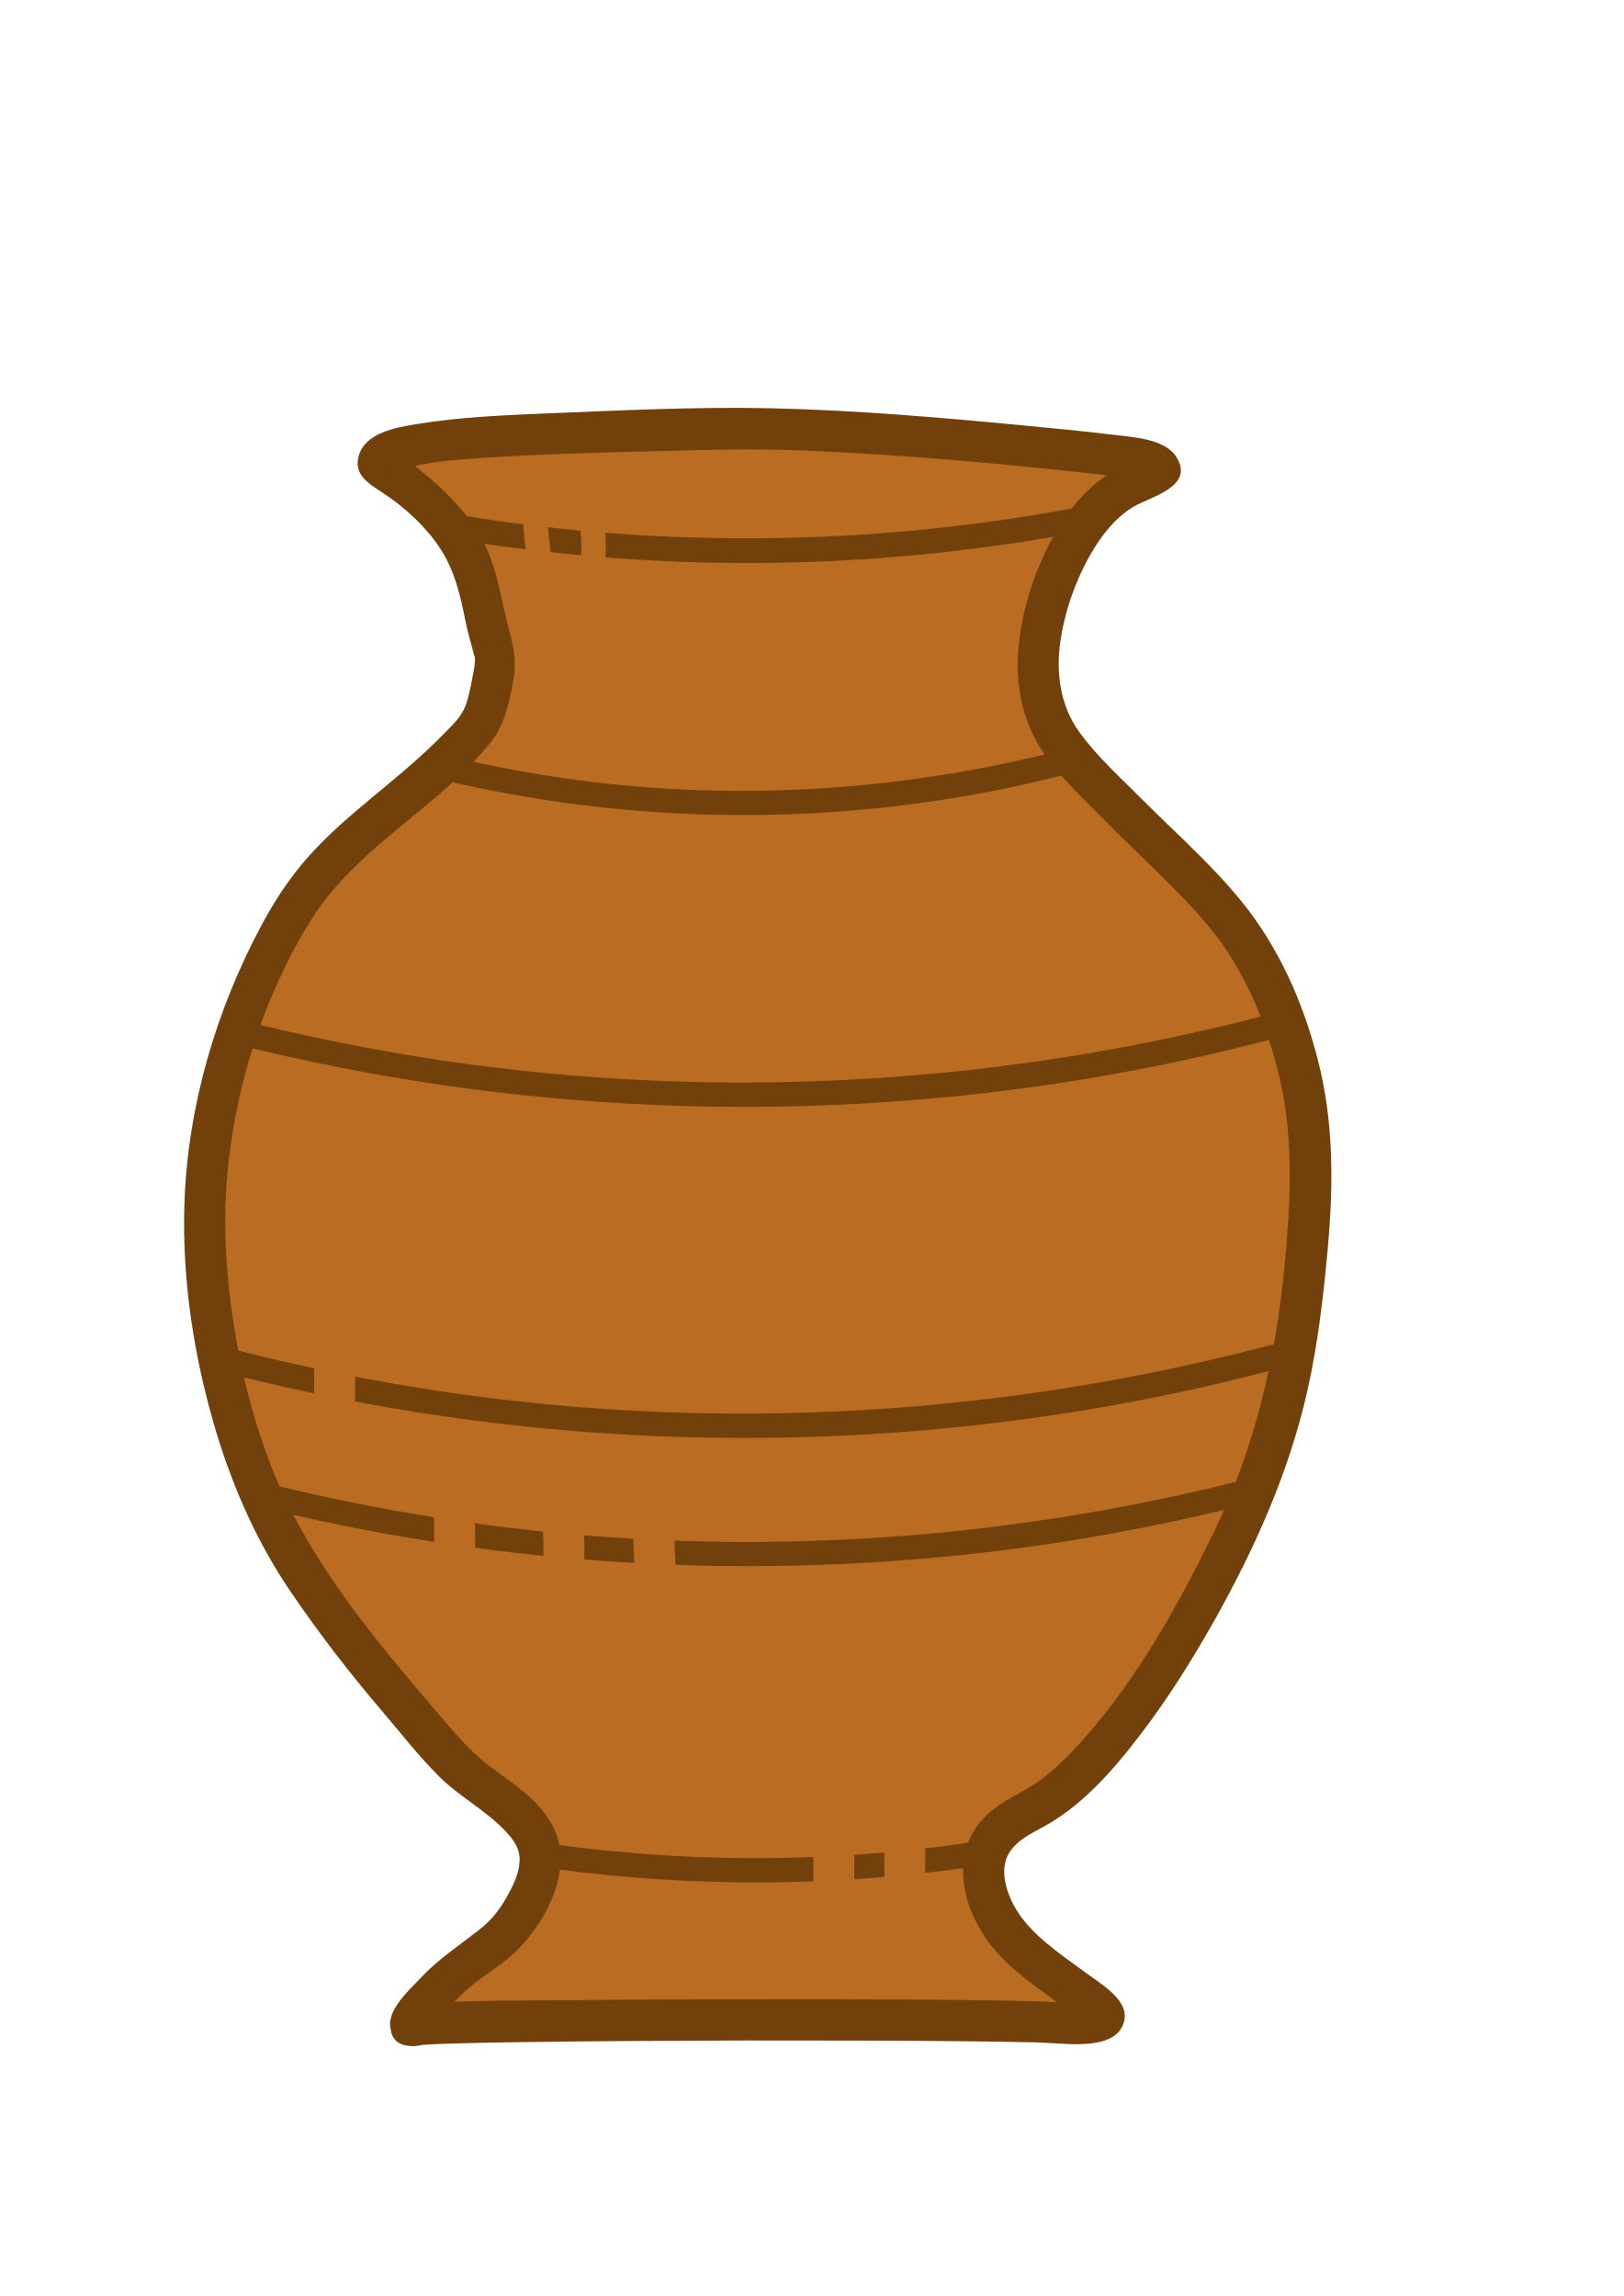
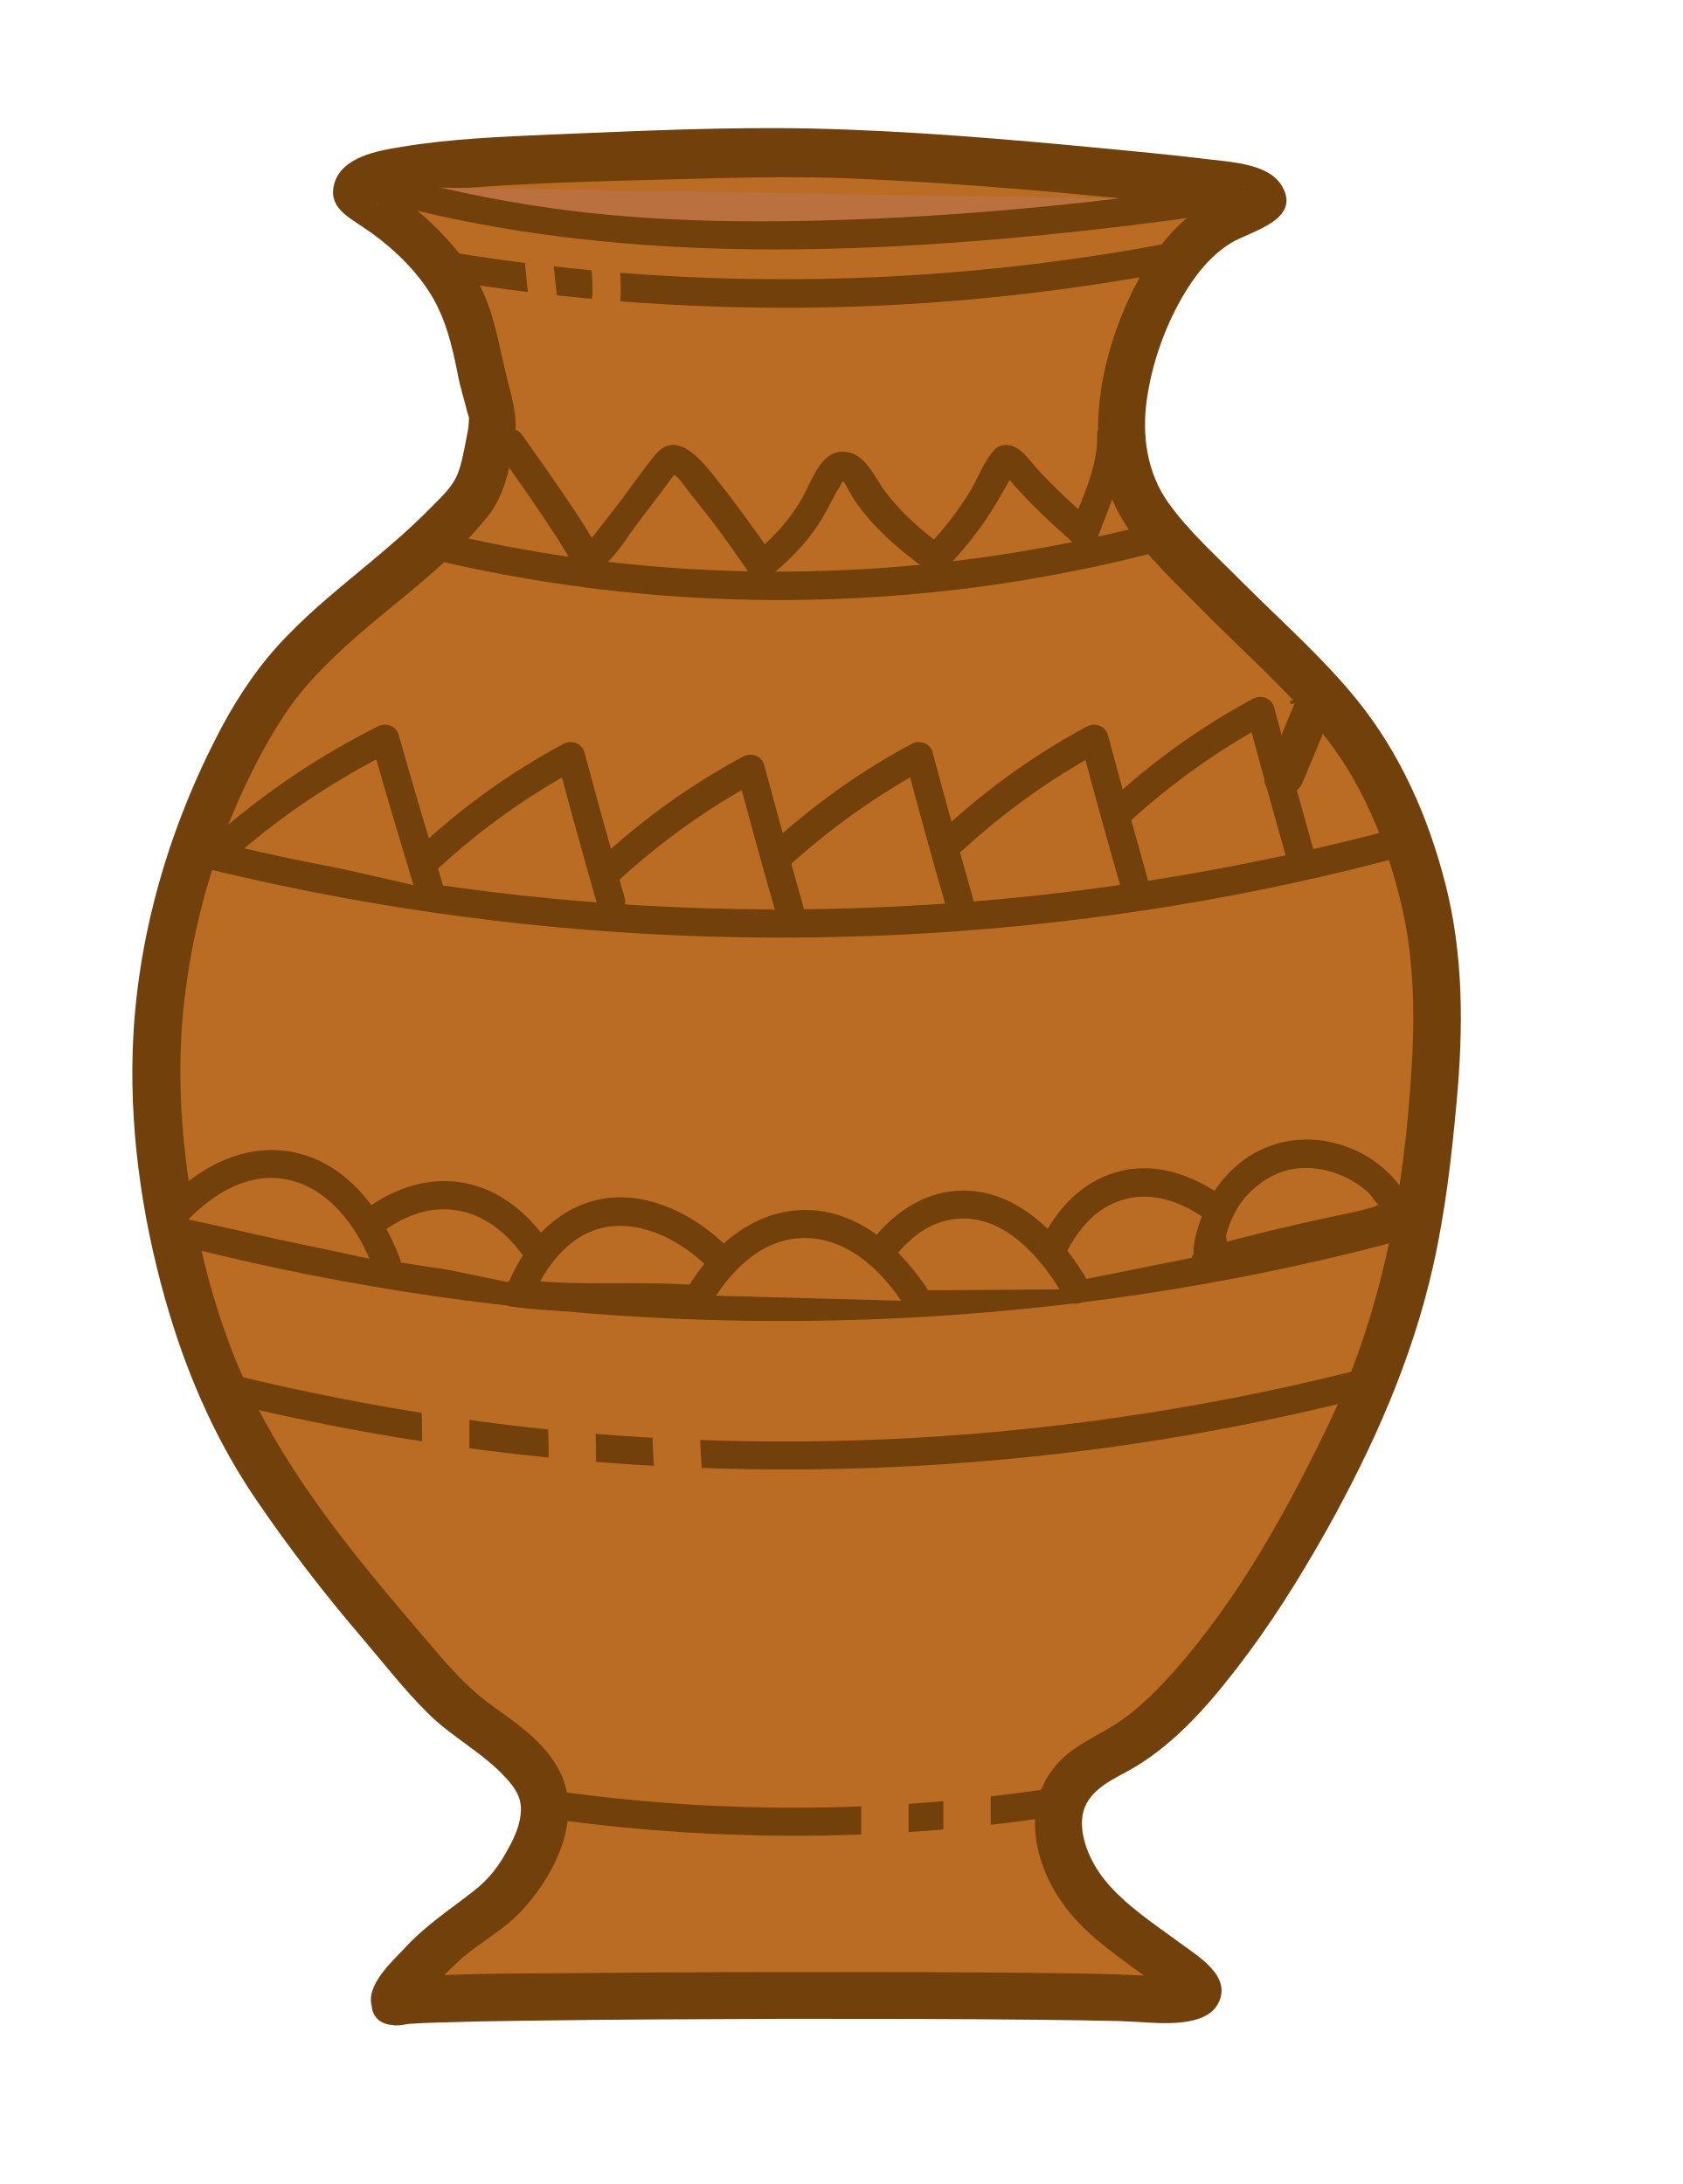
- <svg xmlns="http://www.w3.org/2000/svg" version="1.1" id="Calque_1" x="0px" y="0px" viewBox="0 0 595.3 841.9" style="enable-background:new 0 0 595.3 841.9;" xml:space="preserve">
+ <svg xmlns="http://www.w3.org/2000/svg" version="1.1" id="Calque_1" x="0px" y="0px" viewBox="0 0 532.5 691.5" style="enable-background:new 0 0 532.5 691.5;" xml:space="preserve">
  <style type="text/css">
	.st0{fill:#BB6C23;}
	.st1{fill:#72400A;}
+ 	.st2{fill:#BB6C23;stroke:#72400A;stroke-miterlimit:10;}
+ 	.st3{fill:#BA713F;}
</style>
  <g>
-     <path class="st0" d="M150.6,742.7c0.2,0.3,0.9,0,1,0c7.6-2.5,217-2.5,234.5-1c3.4,0.3,5.1,0.2,8.5,0c6.1-0.4,9.4-0.5,10-2   c0.9-2.4-6.1-6.4-16.5-14.5c-11.3-8.8-17-13.1-21-19.5c-1.5-2.4-9.5-15-5.5-26.5c3.2-9.2,12.6-13.5,15.5-15   c38.2-19.3,76.2-102,78-106c18.3-40.6,21.7-75.5,23.5-94.5c2.4-25.3,4.6-51.2-5.5-82.5c-3.2-9.9-7.7-23.7-18.5-39   c-13.8-19.4-31.4-31.9-60.5-64c-2.4-2.7-5.7-6.3-8.5-12c-8.9-18-3.5-37.1-1.5-44.5c1.1-4.3,10.1-35.9,33-45c3.2-1.3,8.1-2.7,8-4.5   c-0.1-3.4-16.9-5.2-24-6c-92.6-9.8-128-9-128-9c-82.4,1.8-133.5,3-134.5,12.5c-0.2,2.3,4.4,2.5,15,12c5.8,5.2,13.7,12.5,18.5,23.5   c1.2,2.8,3.1,7.9,4.5,14.2c0.8,3.6,0.5,3.4,1.5,7.8c2,9.4,3.4,10.6,3.5,15.5c0,1.8-0.5,4.3-1.5,9.5c-1.7,8.5-3.2,11.4-4.5,13.5   c-0.9,1.3-1.6,2.2-3.2,4c-7.7,8.5-12.3,12.5-12.3,12.5c-16.1,14.2-31,24.9-42.5,38c-8.3,9.5-12.6,17.7-18,28   c-21.2,40.6-24,81.6-24.5,92.5c0,0-3.7,76.1,36,136.5c2.8,4.3,10.1,14.8,19,26.5c5.1,6.8,12.6,15.5,27.5,33   c4.2,4.9,12.4,14.4,22,20.5c0.6,0.4,1.6,1,3,2c6,4.3,11.9,10.6,14,15.5c5.4,12.3-6.8,28.8-8.5,31c-8.4,11-16.5,11.4-30,26.5   C156.4,734.2,149.7,741.7,150.6,742.7z" />
+     <path class="st0" d="M125,633.7c0.2,0.3,0.9,0,1,0c7.6-2.5,217-2.5,234.5-1c3.4,0.3,5.1,0.2,8.5,0c6.1-0.4,9.4-0.5,10-2   c0.9-2.4-6.1-6.4-16.5-14.5c-11.3-8.8-17-13.1-21-19.5c-1.5-2.4-9.5-15-5.5-26.5c3.2-9.2,12.6-13.5,15.5-15   c38.2-19.3,76.2-102,78-106c18.3-40.6,21.7-75.5,23.5-94.5c2.4-25.3,4.6-51.2-5.5-82.5c-3.2-9.9-7.7-23.7-18.5-39   c-13.8-19.4-31.4-31.9-60.5-64c-2.4-2.7-5.7-6.3-8.5-12c-8.9-18-3.5-37.1-1.5-44.5c1.1-4.3,10.1-35.9,33-45c3.2-1.3,8.1-2.7,8-4.5   c-0.1-3.4-16.9-5.2-24-6c-92.6-9.8-128-9-128-9C165.1,50,114,51.3,113,60.7c-0.2,2.3,4.4,2.5,15,12c5.8,5.2,13.7,12.5,18.5,23.5   c1.2,2.8,3.1,7.9,4.5,14.2c0.8,3.6,0.5,3.4,1.5,7.8c2,9.4,3.4,10.6,3.5,15.5c0,1.8-0.5,4.3-1.5,9.5c-1.7,8.5-3.2,11.4-4.5,13.5   c-0.9,1.3-1.6,2.2-3.2,4c-7.7,8.5-12.3,12.5-12.3,12.5c-16.1,14.2-31,24.9-42.5,38c-8.3,9.5-12.6,17.7-18,28   c-21.2,40.6-24,81.6-24.5,92.5c0,0-3.7,76.1,36,136.5c2.8,4.3,10.1,14.8,19,26.5c5.1,6.8,12.6,15.5,27.5,33   c4.2,4.9,12.4,14.4,22,20.5c0.6,0.4,1.6,1,3,2c6,4.3,11.9,10.6,14,15.5c5.4,12.3-6.8,28.8-8.5,31c-8.4,11-16.5,11.4-30,26.5   C130.8,625.2,124.1,632.7,125,633.7z" />
    <g>
-       <path class="st1" d="M148.7,750c2,0.4,3.9,0.4,5.8-0.2c-2.9,0.8-0.6,0.1,0.6,0c2.7-0.2,5.5-0.3,8.3-0.4c9.5-0.3,18.9-0.5,28.4-0.6    c27.5-0.4,55-0.5,82.5-0.6c26.8,0,53.6,0,80.5,0.3c8.4,0.1,16.8,0.2,25.1,0.4c2.1,0.1,4.1,0.2,6.2,0.3c7.1,0.4,21,1.8,25.1-5.7    c4.8-8.7-6.4-15.2-12.1-19.4c-8-5.9-17.1-11.8-23.5-19.6c-4.2-5.1-7.8-12.6-7.4-19.3c0.5-8,7.5-11.7,13.7-15    c14.3-7.6,25.6-20.4,35.3-33c10.6-13.7,19.8-28.4,28.3-43.5c14.8-26.5,27.1-54,33.8-83.7c3.9-17.3,5.9-34.8,7.5-52.4    c2.1-23.2,2.2-46.4-3.7-69.2c-5.4-20.9-14.1-40.7-27.7-57.6c-10.9-13.5-24.1-25.1-36.4-37.4c-7.9-8-16.8-15.9-23.4-25.1    c-6.8-9.5-8.5-21.3-6.9-32.7c1.6-11.3,5.5-22.5,11.1-32.3c3.9-6.8,8.9-13.3,15.6-17.4c6.3-3.8,22.7-7.3,15.9-18.3    c-4.3-6.9-16.3-7.3-23.4-8.2c-11.2-1.4-22.5-2.4-33.7-3.5c-30.4-2.9-60.9-5.5-91.4-6.2c-27.6-0.6-55.3,0.8-82.8,1.9    c-15.7,0.7-31.6,1.3-47.2,3.9c-7.4,1.2-18.9,3.1-21.3,11.7c-2,7.2,4.2,10.4,9.1,13.7c7.6,5,15.2,11.9,20.3,19.5    c5.6,8.2,7.8,17.5,9.7,27.1c0.8,4.2,2.1,8.2,3.1,12.3c0.5,1.7,0.5,0.9,0.4,2.9c-0.1,1.9-0.5,3.8-0.9,5.7c-0.7,3.8-1.7,9-3.2,11.9    c-2,3.9-5.6,7-8.6,10.1c-5.7,5.8-11.8,11-18.1,16.3c-9.1,7.6-18.4,15-26.7,23.6c-8.4,8.6-15.1,18.4-20.7,28.9    c-16.8,31.4-27.2,66.8-28.3,102.6c-0.9,28,3.7,57,11.8,83.7c6.3,20.8,15.3,40.9,27.6,58.8c10.3,15.1,21.5,29.6,33.4,43.5    c6.7,7.9,13.1,16.1,20.4,23.4c7.7,7.8,17.7,12.7,25,20.8c2.7,2.9,4.8,6,4.7,10.1c-0.1,4.1-1.8,8.2-3.8,11.8    c-3.1,5.9-6.2,10-11.5,14.1c-7.3,5.7-14.8,10.6-21.1,17.4c-4.2,4.5-13.1,12.3-10.7,19.2c3.1,9.1,17.6,5.2,14.5-4    c0-0.1-0.1-0.2-0.1-0.3c0,1.3,0,2.7,0,4c0.2-0.9-1,0.9,0.3-0.5c0.2-0.3,0.4-0.6,0.6-0.9c1.1-1.3,2.2-2.7,3.3-4    c3.1-3.5,6.3-6.8,9.8-9.9c6.1-5.2,13.3-9,18.8-14.9c10.4-11,19.6-29.2,12.3-44c-4.8-9.6-13.8-15.4-22.1-21.5    c-7.8-5.6-14.1-13.1-20.3-20.4c-11.7-13.7-22.7-26.7-32.8-40.6c-11.7-16.2-21.9-33-29-51.8c-6.6-17.6-11.1-36.1-13.7-54.8    c-2.6-18.6-3.3-37.3-1.1-56c2.4-20.3,7.7-40.6,15.6-59.4c4.5-10.6,9.8-21.2,16.2-30.8c6.1-9.2,14-16.9,22.2-24.2    c14.1-12.3,29.7-23.3,41.6-37.9c5.5-6.7,7.2-15,8.7-23.4c1.4-7.7-0.3-13.5-2.2-20.8c-2.3-9.2-3.6-18.3-7.5-27.1    c-4.1-9.1-10.7-16.8-18-23.5c-3.7-3.3-7.5-6.5-11.6-9.3c-1.3-0.9-2.6-1.7-3.9-2.5c-2.1-1.3-0.9-0.9,0.1,0.6    c1.4,2.1,0.2,6.4,0.7,4.3c0-0.2-0.9,2.1-0.4,1.2c-0.6,1.3-1.2,1.4-0.6,0.8c0.5-0.5,1-0.5-0.7,0.5c0.5-0.3,1-0.7,1.6-0.9    c0.4-0.1,1.3-0.5-0.6,0.2c0.4-0.2,0.9-0.4,1.3-0.5c10.8-3.2,20.7-3.7,32.2-4.5c19.6-1.3,39.4-1.8,59-2.3    c19.2-0.5,38.2-1.1,57.3-0.3c35.7,1.5,71.4,4.7,106.9,8.6c3.5,0.4,7.1,0.8,10.6,1.4c1.9,0.3,3.7,0.7,5.5,1.2    c0.4,0.1,1.5,0.6,1.8,0.6c-0.1,0-0.2-0.1-0.3-0.1c1.6,1,1.1,0.1-1.7-2.7c0-1.3,0-2.7,0-4c0.9-3.3,2.9-3-0.1-1.7    c-1.1,0.4-2.1,0.8-3.2,1.2c-2.1,0.9-4.2,1.8-6.2,3c-4.2,2.5-8.1,5.7-11.4,9.2c-5.6,6-10.1,13.1-13.6,20.6    c-5.5,11.7-9.2,24.5-10,37.5c-0.7,12.2,2,25,8.9,35.3c6.6,9.8,15.7,18.2,23.9,26.5c12.4,12.6,25.9,24.4,37.2,38    c13.4,16.1,21.4,36,26.1,56.2c5.1,22.4,3.8,45,1.7,67.7c-3.2,33.6-10.7,66.5-25.5,97.1c-13.1,27.1-28.3,54.4-48.3,77    c-5.1,5.7-10.6,11.3-16.9,15.7c-5.9,4.1-12.7,6.7-18.1,11.6c-15.1,13.9-9.4,36.1,2.6,50c6.8,8,16.2,14.2,24.6,20.4    c1.9,1.4,3.8,2.7,5.7,4.2c0.6,0.5,1.2,1,1.8,1.5c0.2,0.2,0.4,0.4,0.7,0.6c0.7,0.7,0.7,0.8,0.2,0c0.5-1.4,0.9-2.7,1.4-4.1    c2.5-3.3,2.6-4.6,0.5-3.9c-0.6-0.3-2.7,0.2-3.3,0.2c-2.9,0.2-5.8,0.4-8.7,0.2c-5.8-0.3-11.5-0.5-17.3-0.6    c-24.1-0.4-48.1-0.5-72.2-0.5c-29.1,0-58.2,0-87.2,0.3c-18.6,0.2-37.3-0.1-55.9,1.3c-2,0.2-4,0.3-6,0.8c1.3,0,2.7,0,4,0    c-0.2,0-0.4-0.1-0.6-0.1C143.2,733.6,139.2,748.1,148.7,750z" />
+       <path class="st1" d="M123,641c2,0.4,3.9,0.4,5.8-0.2c-2.9,0.8-0.6,0.1,0.6,0c2.7-0.2,5.5-0.3,8.3-0.4c9.5-0.3,18.9-0.5,28.4-0.6    c27.5-0.4,55-0.5,82.5-0.6c26.8,0,53.6,0,80.5,0.3c8.4,0.1,16.8,0.2,25.1,0.4c2.1,0.1,4.1,0.2,6.2,0.3c7.1,0.4,21,1.8,25.1-5.7    c4.8-8.7-6.4-15.2-12.1-19.4c-8-5.9-17.1-11.8-23.5-19.6c-4.2-5.1-7.8-12.6-7.4-19.3c0.5-8,7.5-11.7,13.7-15    c14.3-7.6,25.6-20.4,35.3-33c10.6-13.7,19.8-28.4,28.3-43.5c14.8-26.5,27.1-54,33.8-83.7c3.9-17.3,5.9-34.8,7.5-52.4    c2.1-23.2,2.2-46.4-3.7-69.2c-5.4-20.9-14.1-40.7-27.7-57.6c-10.9-13.5-24.1-25.1-36.4-37.4c-7.9-8-16.8-15.9-23.4-25.1    c-6.8-9.5-8.5-21.3-6.9-32.7c1.6-11.3,5.5-22.5,11.1-32.3c3.9-6.8,8.9-13.3,15.6-17.4c6.3-3.8,22.7-7.3,15.9-18.3    c-4.3-6.9-16.3-7.3-23.4-8.2c-11.2-1.4-22.5-2.4-33.7-3.5c-30.4-2.9-60.9-5.5-91.4-6.2c-27.6-0.6-55.3,0.8-82.8,1.9    c-15.7,0.7-31.6,1.3-47.2,3.9c-7.4,1.2-18.9,3.1-21.3,11.7c-2,7.2,4.2,10.4,9.1,13.7c7.6,5,15.2,11.9,20.3,19.5    c5.6,8.2,7.8,17.5,9.7,27.1c0.8,4.2,2.1,8.2,3.1,12.3c0.5,1.7,0.5,0.9,0.4,2.9c-0.1,1.9-0.5,3.8-0.9,5.7c-0.7,3.8-1.7,9-3.2,11.9    c-2,3.9-5.6,7-8.6,10.1c-5.7,5.8-11.8,11-18.1,16.3c-9.1,7.6-18.4,15-26.7,23.6c-8.4,8.6-15.1,18.4-20.7,28.9    C53.5,261.6,43.1,297.1,42,332.8c-0.9,28,3.7,57,11.8,83.7c6.3,20.8,15.3,40.9,27.6,58.8c10.3,15.1,21.5,29.6,33.4,43.5    c6.7,7.9,13.1,16.1,20.4,23.4c7.7,7.8,17.7,12.7,25,20.8c2.7,2.9,4.8,6,4.7,10.1c-0.1,4.1-1.8,8.2-3.8,11.8    c-3.1,5.9-6.2,10-11.5,14.1c-7.3,5.7-14.8,10.6-21.1,17.4c-4.2,4.5-13.1,12.3-10.7,19.2c3.1,9.1,17.6,5.2,14.5-4    c0-0.1-0.1-0.2-0.1-0.3c0,1.3,0,2.7,0,4c0.2-0.9-1,0.9,0.3-0.5c0.2-0.3,0.4-0.6,0.6-0.9c1.1-1.3,2.2-2.7,3.3-4    c3.1-3.5,6.3-6.8,9.8-9.9c6.1-5.2,13.3-9,18.8-14.9c10.4-11,19.6-29.2,12.3-44c-4.8-9.6-13.8-15.4-22.1-21.5    c-7.8-5.6-14.1-13.1-20.3-20.4c-11.7-13.7-22.7-26.7-32.8-40.6c-11.7-16.2-21.9-33-29-51.8C66.5,409.5,62,391,59.5,372.3    c-2.6-18.6-3.3-37.3-1.1-56C60.8,296,66,275.7,74,256.9c4.5-10.6,9.8-21.2,16.2-30.8c6.1-9.2,14-16.9,22.2-24.2    c14.1-12.3,29.7-23.3,41.6-37.9c5.5-6.7,7.2-15,8.7-23.4c1.4-7.7-0.3-13.5-2.2-20.8c-2.3-9.2-3.6-18.3-7.5-27.1    c-4.1-9.1-10.7-16.8-18-23.5c-3.7-3.3-7.5-6.5-11.6-9.3c-1.3-0.9-2.6-1.7-3.9-2.5c-2.1-1.3-0.9-0.9,0.1,0.6    c1.4,2.1,0.2,6.4,0.7,4.3c0-0.2-0.9,2.1-0.4,1.2c-0.6,1.3-1.2,1.4-0.6,0.8c0.5-0.5,1-0.5-0.7,0.5c0.5-0.3,1-0.7,1.6-0.9    c0.4-0.1,1.3-0.5-0.6,0.2c0.4-0.2,0.9-0.4,1.3-0.5c10.8-3.2,20.7-3.7,32.2-4.5c19.6-1.3,39.4-1.8,59-2.3    c19.2-0.5,38.2-1.1,57.3-0.3c35.7,1.5,71.4,4.7,106.9,8.6c3.5,0.4,7.1,0.8,10.6,1.4c1.9,0.3,3.7,0.7,5.5,1.2    c0.4,0.1,1.5,0.6,1.8,0.6c-0.1,0-0.2-0.1-0.3-0.1c1.6,1,1.1,0.1-1.7-2.7c0-1.3,0-2.7,0-4c0.9-3.3,2.9-3-0.1-1.7    c-1.1,0.4-2.1,0.8-3.2,1.2c-2.1,0.9-4.2,1.8-6.2,3c-4.2,2.5-8.1,5.7-11.4,9.2c-5.6,6-10.1,13.1-13.6,20.6    c-5.5,11.7-9.2,24.5-10,37.5c-0.7,12.2,2,25,8.9,35.3c6.6,9.8,15.7,18.2,23.9,26.5c12.4,12.6,25.9,24.4,37.2,38    c13.4,16.1,21.4,36,26.1,56.2c5.1,22.4,3.8,45,1.7,67.7c-3.2,33.6-10.7,66.5-25.5,97.1c-13.1,27.1-28.3,54.4-48.3,77    c-5.1,5.7-10.6,11.3-16.9,15.7c-5.9,4.1-12.7,6.7-18.1,11.6c-15.1,13.9-9.4,36.1,2.6,50c6.8,8,16.2,14.2,24.6,20.4    c1.9,1.4,3.8,2.7,5.7,4.2c0.6,0.5,1.2,1,1.8,1.5c0.2,0.2,0.4,0.4,0.7,0.6c0.7,0.7,0.7,0.8,0.2,0c0.5-1.4,0.9-2.7,1.4-4.1    c2.5-3.3,2.6-4.6,0.5-3.9c-0.6-0.3-2.7,0.2-3.3,0.2c-2.9,0.2-5.8,0.4-8.7,0.2c-5.8-0.3-11.5-0.5-17.3-0.6    c-24.1-0.4-48.1-0.5-72.2-0.5c-29.1,0-58.2,0-87.2,0.3c-18.6,0.2-37.3-0.1-55.9,1.3c-2,0.2-4,0.3-6,0.8c1.3,0,2.7,0,4,0    c-0.2,0-0.4-0.1-0.6-0.1C117.6,624.6,113.6,639.1,123,641z" />
    </g>
  </g>
  <g>
-     <path class="st0" d="M469.7,496.9c-48.3,13-114.3,25.6-193,26c-76.9,0.4-141.6-10.9-189.5-23" />
+     <path class="st0" d="M444.1,387.9c-48.3,13-114.3,25.6-193,26c-76.9,0.4-141.6-10.9-189.5-23" />
    <g>
-       <path class="st1" d="M468.5,492.5c-99.7,26.7-204.6,32.9-306.7,17.7c-24.7-3.7-49.2-8.6-73.4-14.7c-5.6-1.4-8,7.3-2.4,8.7    c101.5,25.5,207.7,29.9,311,13c24.9-4.1,49.6-9.4,73.9-16C476.5,499.7,474.1,491,468.5,492.5L468.5,492.5z" />
+       <path class="st1" d="M442.9,383.5c-99.7,26.7-204.6,32.9-306.7,17.7c-24.7-3.7-49.2-8.6-73.4-14.7c-5.6-1.4-8,7.3-2.4,8.7    c101.5,25.5,207.7,29.9,311,13c24.9-4.1,49.6-9.4,73.9-16C450.9,390.7,448.5,382,442.9,383.5L442.9,383.5z" />
    </g>
  </g>
  <g>
-     <path class="st0" d="M469.7,375.4c-48.3,13-114.3,25.6-193,26c-76.9,0.4-141.6-10.9-189.5-23" />
+     <path class="st0" d="M444.1,266.4c-48.3,13-114.3,25.6-193,26c-76.9,0.4-141.6-10.9-189.5-23" />
    <g>
-       <path class="st1" d="M468.5,371.1c-99.7,26.7-204.6,32.9-306.7,17.7c-24.7-3.7-49.2-8.6-73.4-14.7c-5.6-1.4-8,7.3-2.4,8.7    c101.5,25.5,207.7,29.9,311,13c24.9-4.1,49.6-9.4,73.9-16C476.5,378.3,474.1,369.6,468.5,371.1L468.5,371.1z" />
+       <path class="st1" d="M442.9,262.1c-99.7,26.7-204.6,32.9-306.7,17.7c-24.7-3.7-49.2-8.6-73.4-14.7c-5.6-1.4-8,7.3-2.4,8.7    c101.5,25.5,207.7,29.9,311,13c24.9-4.1,49.6-9.4,73.9-16C450.9,269.3,448.5,260.6,442.9,262.1L442.9,262.1z" />
    </g>
  </g>
  <g>
    <g>
-       <path class="st1" d="M360.4,674.9c-51.4,8-104,8.6-155.6,1.6c-5.7-0.8-8.1,7.9-2.4,8.7c53.3,7.2,107.2,6.7,160.4-1.6    C368.5,682.7,366.1,674,360.4,674.9L360.4,674.9z" />
+       <path class="st1" d="M334.8,565.9c-51.4,8-104,8.6-155.6,1.6c-5.7-0.8-8.1,7.9-2.4,8.7c53.3,7.2,107.2,6.7,160.4-1.6    C342.9,573.7,340.5,565,334.8,565.9L334.8,565.9z" />
    </g>
  </g>
  <g>
-     <path class="st0" d="M461.7,545.9c-45.9,12-108.6,23.7-183.4,24.1c-73.1,0.4-134.6-10.1-180.1-21.2" />
+     <path class="st0" d="M436.1,436.9c-45.9,12-108.6,23.7-183.4,24.1c-73.1,0.4-134.6-10.1-180.1-21.2" />
    <g>
-       <path class="st1" d="M460.5,541.5c-95,24.7-194.8,30.5-291.9,16.3c-23.3-3.4-46.4-7.9-69.2-13.5c-5.6-1.4-8,7.3-2.4,8.7    c96.8,23.6,197.8,27.6,296.2,11.8c23.5-3.8,46.7-8.7,69.7-14.7C468.5,548.7,466.1,540,460.5,541.5L460.5,541.5z" />
+       <path class="st1" d="M434.9,432.5c-95,24.7-194.8,30.5-291.9,16.3c-23.3-3.4-46.4-7.9-69.2-13.5c-5.6-1.4-8,7.3-2.4,8.7    c96.8,23.6,197.8,27.6,296.2,11.8c23.5-3.8,46.7-8.7,69.7-14.7C442.9,439.7,440.5,431.1,434.9,432.5L434.9,432.5z" />
    </g>
  </g>
  <g>
-     <path class="st0" d="M394.1,278.5c-29.9,8-70.6,15.8-119.3,16.1c-47.5,0.3-87.5-6.8-117.1-14.2" />
+     <path class="st0" d="M368.5,169.5c-29.9,8-70.6,15.8-119.3,16.1c-25.2,0.1-45.8-1.9-54-2.8c-24.5-2.7-45.7-7-63.1-11.4" />
    <g>
-       <path class="st1" d="M392.9,274.1c-61.5,16.4-126.3,20.3-189.3,10.8c-15-2.3-29.9-5.3-44.7-9c-5.6-1.4-8,7.3-2.4,8.7    c62.9,15.7,128.6,18.5,192.6,8.1c15.6-2.5,31-5.9,46.2-9.9C400.9,281.3,398.5,272.6,392.9,274.1L392.9,274.1z" />
+       <path class="st1" d="M367.3,165.1c-58.4,15.6-119.7,19.8-179.7,12.2c-18.3-2.3-36.4-5.8-54.2-10.3c-5.6-1.4-8,7.3-2.4,8.7    c62.6,15.7,128,18.5,191.8,8.2c15.8-2.6,31.5-5.9,47-10.1C375.3,172.3,372.9,163.6,367.3,165.1L367.3,165.1z" />
    </g>
  </g>
  <g>
    <g>
-       <path class="st0" d="M158.7,547.6c0.5,7.5,0.6,15,0.4,22.5c-0.3,9.7,14.7,9.6,15,0c0.2-7.5,0.1-15-0.4-22.5    C173.1,538,158.1,537.9,158.7,547.6L158.7,547.6z" />
+       <path class="st0" d="M133.1,438.6c0.5,7.5,0.6,15,0.4,22.5c-0.3,9.7,14.7,9.6,15,0c0.2-7.5,0.1-15-0.4-22.5    C147.5,429,132.5,428.9,133.1,438.6L133.1,438.6z" />
    </g>
  </g>
  <g>
    <g>
-       <path class="st0" d="M198.5,553.8c0.8,8.3,1,16.7,0.5,25c-0.5,9.6,14.5,9.6,15,0c0.5-8.4,0.3-16.7-0.5-25c-0.4-4-3.2-7.5-7.5-7.5    C202.3,546.3,198.1,549.8,198.5,553.8L198.5,553.8z" />
+       <path class="st0" d="M172.9,444.8c0.8,8.3,1,16.7,0.5,25c-0.5,9.6,14.5,9.6,15,0c0.5-8.4,0.3-16.7-0.5-25c-0.4-4-3.2-7.5-7.5-7.5    C176.7,437.3,172.5,440.8,172.9,444.8L172.9,444.8z" />
    </g>
  </g>
  <g>
    <g>
-       <path class="st0" d="M115.2,493.9c0,7.3,0,14.7,0,22c0,9.7,15,9.7,15,0c0-7.3,0-14.7,0-22C130.2,484.2,115.2,484.2,115.2,493.9    L115.2,493.9z" />
+       <path class="st0" d="M206.5,446.9c-0.2,13.4,1,26.8,3.3,40c1.6,9.5,16.1,5.5,14.5-4c-2-11.9-2.9-23.9-2.7-36    C221.6,437.2,206.6,437.2,206.5,446.9L206.5,446.9z" />
    </g>
  </g>
  <g>
    <g>
-       <path class="st0" d="M232.1,555.9c-0.2,13.4,1,26.8,3.3,40c1.6,9.5,16.1,5.5,14.5-4c-2-11.9-2.9-23.9-2.7-36    C247.2,546.2,232.2,546.2,232.1,555.9L232.1,555.9z" />
+       <path class="st0" d="M298.6,567.9c0,9.3,0,18.7,0,28c0,9.7,15,9.7,15,0c0-9.3,0-18.7,0-28C313.6,558.2,298.6,558.2,298.6,567.9    L298.6,567.9z" />
    </g>
  </g>
  <g>
    <g>
-       <path class="st0" d="M324.2,676.9c0,9.3,0,18.7,0,28c0,9.7,15,9.7,15,0c0-9.3,0-18.7,0-28C339.2,667.2,324.2,667.2,324.2,676.9    L324.2,676.9z" />
+       <path class="st0" d="M272.6,569.9c0,13.3,0,26.7,0,40c0,9.7,15,9.7,15,0c0-13.3,0-26.7,0-40C287.6,560.2,272.6,560.2,272.6,569.9    L272.6,569.9z" />
+     </g>
+   </g>
+   <g>
+     <path class="st0" d="M138.9,83.8c32.8,5.5,72.6,9.7,118,9.1c42.7-0.6,80.3-5.2,111.6-11" />
+     <g>
+       <path class="st1" d="M137.7,88.2c61.2,10.2,123.6,12.1,185.2,5c15.7-1.8,31.2-4.1,46.7-7c5.7-1,3.3-9.7-2.4-8.7    c-59.6,11-120.6,13.7-180.8,8c-15.5-1.5-30.9-3.5-46.3-6.1C134.5,78.6,132,87.2,137.7,88.2L137.7,88.2z" />
    </g>
  </g>
  <g>
    <g>
-       <path class="st0" d="M298.2,678.9c0,13.3,0,26.7,0,40c0,9.7,15,9.7,15,0c0-13.3,0-26.7,0-40C313.2,669.2,298.2,669.2,298.2,678.9    L298.2,678.9z" />
-     </g>
-   </g>
-   <g>
-     <path class="st0" d="M164.5,192.8c32.8,5.5,72.6,9.7,118,9.1c42.7-0.6,80.3-5.2,111.6-11" />
-     <g>
-       <path class="st1" d="M163.3,197.2c61.2,10.2,123.6,12.1,185.2,5c15.7-1.8,31.2-4.1,46.7-7c5.7-1,3.3-9.7-2.4-8.7    c-59.6,11-120.6,13.7-180.8,8c-15.5-1.5-30.9-3.5-46.3-6.1C160.1,187.5,157.6,196.2,163.3,197.2L163.3,197.2z" />
+       <path class="st0" d="M165.9,78.9c0.4,6.9,1.1,13.8,2.2,20.7c0.9,5.7,9.6,3.3,8.7-2.4c-0.9-6.1-1.5-12.2-1.9-18.3    C174.6,73.1,165.6,73.1,165.9,78.9L165.9,78.9z" />
    </g>
  </g>
  <g>
    <g>
-       <path class="st0" d="M191.5,187.9c0.4,6.9,1.1,13.8,2.2,20.7c0.9,5.7,9.6,3.3,8.7-2.4c-0.9-6.1-1.5-12.2-1.9-18.3    C200.2,182.1,191.2,182.1,191.5,187.9L191.5,187.9z" />
+       <path class="st0" d="M186.6,81.6c0.9,4.4,1.1,8.8,0.8,13.3c-0.4,5.8,8.6,5.8,9,0c0.3-5.3-0.1-10.5-1.1-15.7    C194.1,73.5,185.5,75.9,186.6,81.6L186.6,81.6z" />
+     </g>
+   </g>
+   <path class="st2" d="M408.4,222.4c2.2-0.3,4.3-0.7,6.5-1" />
+   <g>
+     <path class="st0" d="M135.9,281.4c-2-6.6-4-13.3-6-20c-2.7-9.2-5.4-18.4-8-27.5c-6.5,3.2-13.4,7-20.5,11.5   c-11.4,7.1-21,14.5-29,21.5" />
+     <g>
+       <path class="st1" d="M140.2,280.2c-4.8-15.8-9.5-31.6-14-47.5c-0.8-2.9-4-4-6.6-2.7c-18.2,9.1-35,20.4-50.4,33.7    c-4.4,3.8,2,10.1,6.4,6.4c14.8-12.8,31.1-23.5,48.6-32.3c-2.2-0.9-4.4-1.8-6.6-2.7c4.5,15.9,9.2,31.7,14,47.5    C133.2,288.1,141.9,285.8,140.2,280.2L140.2,280.2z" />
    </g>
  </g>
  <g>
+     <path class="st0" d="M193.4,285.4c-1.8-6.4-3.6-12.9-5.4-19.4c-2.5-8.9-4.9-17.8-7.2-26.6c-5.9,3.1-12.1,6.8-18.6,11.1   c-10.3,6.9-19,14.1-26.3,20.8" />
    <g>
-       <path class="st0" d="M212.2,190.6c0.9,4.4,1.1,8.8,0.8,13.3c-0.4,5.8,8.6,5.8,9,0c0.3-5.3-0.1-10.5-1.1-15.7    C219.7,182.5,211.1,184.9,212.2,190.6L212.2,190.6z" />
+       <path class="st1" d="M197.7,284.2c-4.3-15.3-8.6-30.6-12.7-46c-0.8-2.9-4.1-4-6.6-2.7c-16.6,8.9-31.9,19.9-45.7,32.7    c-4.3,3.9,2.1,10.3,6.4,6.4c13.3-12.2,28-22.7,43.9-31.3c-2.2-0.9-4.4-1.8-6.6-2.7c4.1,15.4,8.3,30.7,12.7,46    C190.6,292.2,199.3,289.8,197.7,284.2L197.7,284.2z" />
+     </g>
+   </g>
+   <g>
+     <path class="st0" d="M250.3,289.4c-1.8-6.4-3.6-12.9-5.4-19.4c-2.5-8.9-4.9-17.8-7.2-26.6c-5.9,3.1-12.1,6.8-18.6,11.1   c-10.3,6.9-19,14.1-26.3,20.8" />
+     <g>
+       <path class="st1" d="M254.6,288.2c-4.3-15.3-8.6-30.6-12.7-46c-0.8-2.9-4.1-4-6.6-2.7c-16.6,8.9-31.9,19.9-45.7,32.7    c-4.3,3.9,2.1,10.3,6.4,6.4c13.3-12.2,28-22.7,43.9-31.3c-2.2-0.9-4.4-1.8-6.6-2.7c4.1,15.4,8.3,30.7,12.7,46    C247.5,296.2,256.2,293.8,254.6,288.2L254.6,288.2z" />
+     </g>
+   </g>
+   <g>
+     <path class="st0" d="M303.6,285.4c-1.8-6.4-3.6-12.9-5.4-19.4c-2.5-8.9-4.9-17.8-7.2-26.6c-5.9,3.1-12.1,6.8-18.6,11.1   c-10.3,6.9-19,14.1-26.3,20.8" />
+     <g>
+       <path class="st1" d="M307.9,284.2c-4.3-15.3-8.6-30.6-12.7-46c-0.8-2.9-4.1-4-6.6-2.7c-16.6,8.9-31.9,19.9-45.7,32.7    c-4.3,3.9,2.1,10.3,6.4,6.4c13.3-12.2,28-22.7,43.9-31.3c-2.2-0.9-4.4-1.8-6.6-2.7c4.1,15.4,8.3,30.7,12.7,46    C300.8,292.2,309.5,289.8,307.9,284.2L307.9,284.2z" />
+     </g>
+   </g>
+   <g>
+     <path class="st0" d="M359.1,279.9c-1.8-6.4-3.6-12.9-5.4-19.4c-2.5-8.9-4.9-17.8-7.2-26.6c-5.9,3.1-12.1,6.8-18.6,11.1   c-10.3,6.9-19,14.1-26.3,20.8" />
+     <g>
+       <path class="st1" d="M363.4,278.7c-4.3-15.3-8.6-30.6-12.7-46c-0.8-2.9-4.1-4-6.6-2.7c-16.6,8.9-31.9,19.9-45.7,32.7    c-4.3,3.9,2.1,10.3,6.4,6.4c13.3-12.2,28-22.7,43.9-31.3c-2.2-0.9-4.4-1.8-6.6-2.7c4.1,15.4,8.3,30.7,12.7,46    C356.3,286.7,365,284.3,363.4,278.7L363.4,278.7z" />
+     </g>
+   </g>
+   <g>
+     <path class="st0" d="M411.6,271.1c-1.8-6.4-3.6-12.9-5.4-19.4c-2.5-8.9-4.9-17.8-7.2-26.6c-5.9,3.1-12.1,6.8-18.6,11.1   c-10.3,6.9-19,14.1-26.3,20.8" />
+     <g>
+       <path class="st1" d="M416,269.9c-4.3-15.3-8.6-30.6-12.7-46c-0.8-2.9-4.1-4-6.6-2.7c-16.6,8.9-31.9,19.9-45.7,32.7    c-4.3,3.9,2.1,10.3,6.4,6.4c13.3-12.2,28-22.7,43.9-31.3c-2.2-0.9-4.4-1.8-6.6-2.7c4.1,15.4,8.3,30.7,12.7,46    C408.9,277.8,417.6,275.5,416,269.9L416,269.9z" />
+     </g>
+   </g>
+   <g>
+     <path class="st0" d="M160.9,139.9c17.3,24.4,23,33.5,23.6,35.6c0.1,0.2,0.3,1.1,0.9,1.4c1.4,0.5,3.6-2.2,4.6-3.4   c5.3-6.4,19.8-25.8,21.1-27.6c0.5-0.2,1.2-0.6,2.2-0.5c2.5,0.1,4.2,2.6,5,3.5c8.7,10.3,16.5,21.2,22.5,30c8.4-6.5,13.1-13.1,16-18   c4-6.9,5.8-13.4,9.5-13.5c2.9-0.1,5.1,3.8,6.5,6c3.9,6.3,10.6,14.6,23,23.5c7-7.1,11.5-13.7,14.5-18.5c3.2-5.3,7.3-13.1,7.5-13   c0.1,0-0.4,1.2-0.4,1.2c0,0,0-0.9,0.4-1.2c1.2-0.7,4.9,3.7,6,5c3.1,3.6,8.5,9.3,19,18.5c1.6-4.4,2.9-8,3.8-10.3c2.3-6,3.2-8,4-11.4   c0.9-4,0.9-7.3,0.9-9.4" />
+     <g>
+       <path class="st1" d="M157,142.2c6.5,9.1,12.9,18.2,19,27.6c1.3,2,2.6,4.1,3.8,6.2c0.5,0.8,0.6,1.4,0.3,0.6c0.7,1.7,1.3,3.3,3,4.2    c7.1,3.9,14.7-9.9,18.1-14.3c4.7-6.1,9.3-12.2,13.8-18.3c-0.9,0.7-1.8,1.4-2.7,2.1c1.8-0.7,4.3,3.6,5.3,4.8c2.5,3.1,5,6.3,7.5,9.5    c4.1,5.4,8,11,11.9,16.6c1.8,2.6,4.7,2.8,7.1,0.9c5.7-4.6,10.8-9.8,14.9-16c2-3,3.6-6.3,5.3-9.5c0.6-1.2,1.8-2.7,2.2-3.9    c1.1-0.9,1-1.2-0.2-0.8c0.5,0.4,0.9,0.9,1.3,1.4c5.4,11.2,16.5,20.4,26.2,27.5c1.6,1.1,4.2,0.6,5.5-0.7    c5.3-5.5,10.2-11.5,14.3-17.9c1.7-2.7,3.3-5.5,4.9-8.3c0.7-1.3,1.4-2.5,2.1-3.8c0.2-0.4,1.9-2.7,0.8-1.5c-2.5-1.5-5-2.9-7.5-4.4    c0,0,0,0.1,0,0.1c2.8,0.8,5.6,1.5,8.4,2.3c-0.1,0.4-0.1,0.7-0.2,1.1c-1.3,0.7-2.6,1.5-3.9,2.2c-1.1,0.1,1.2,1.8,1.7,2.4    c0.5,0.6,1,1.2,1.5,1.8c1.3,1.4,2.6,2.8,3.9,4.2c4.7,4.8,9.6,9.3,14.7,13.8c2.6,2.3,6.3,1.3,7.5-2c3.8-10.6,9-20.8,8.8-32.3    c-0.1-5.8-9.1-5.8-9,0c0.2,10.6-5,20.2-8.5,29.9c2.5-0.7,5-1.3,7.5-2c-6.5-5.8-13-11.6-18.8-18.2c-2-2.3-4.3-5.5-7.4-6.4    c-4-1.1-6.5,1.8-6.9,5.4c-0.5,4.4,6.6,6.2,8.4,2.3c0.3-0.7,0.7-1.5,0.9-2.2c1.3-4.3-4.4-7.5-7.5-4.4c-3.4,3.4-5.4,9.2-7.9,13.3    c-4,6.6-8.8,12.6-14.1,18.2c1.8-0.2,3.6-0.5,5.5-0.7c-6.8-5-13.3-10.7-18.4-17.5c-3.4-4.5-6-11.7-12.3-12.4    c-7.7-1-10.6,8.6-13.5,13.9c-4.1,7.5-9.7,13.5-16.3,18.8c2.4,0.3,4.7,0.6,7.1,0.9c-6.2-9.1-12.6-17.9-19.5-26.5    c-4.2-5.2-11.7-14.1-18.2-6.2c-3.6,4.4-6.9,9.1-10.3,13.7c-2.2,2.9-4.4,5.8-6.7,8.7c-0.9,1.2-1.8,2.3-2.8,3.5    c-0.3,0.4-0.7,0.9-1,1.3c-0.4,0.4-0.7,0.8-1.1,1.2c-0.6,0.5-0.5,0.5,0.3,0.1c1.1,0.4,2.1,0.9,3.2,1.3c0.8,0.8-0.1-0.4-0.5-1.2    c-0.3-0.6-0.6-1.2-0.9-1.8c-1.2-2.1-2.5-4.2-3.8-6.2c-5.9-9.1-12.3-18-18.5-26.9C161.5,132.9,153.7,137.4,157,142.2L157,142.2z" />
+     </g>
+   </g>
+   <g>
+     <path class="st3" d="M120.3,59.1c10,2.8,24.3,6.4,41.6,9.3c20.6,3.5,44.2,6,80,6c55.2,0,106.4-5.9,141.4-11" />
+     <g>
+       <path class="st1" d="M119.1,63.4c68.8,19,140.7,17.9,211.3,11c18.1-1.8,36.1-4,54.1-6.6c5.7-0.8,3.3-9.5-2.4-8.7    c-34,5-68.2,8.4-102.5,10c-35.2,1.6-70.9,1.7-105.9-3.3c-17.6-2.5-35.1-6.2-52.2-11C115.9,53.2,113.5,61.9,119.1,63.4L119.1,63.4z    " />
+     </g>
+   </g>
+   <path class="st2" d="M133.5,62.5" />
+   <g>
+     <path class="st0" d="M406.5,246.2c3.5-8.3,6.9-16.6,10.4-25" />
+     <g>
+       <path class="st1" d="M412.3,247.8c3.5-8.3,6.9-16.6,10.4-25c3-7.1-8.6-10.2-11.6-3.2c-3.5,8.3-6.9,16.6-10.4,25    C397.7,251.7,409.3,254.8,412.3,247.8L412.3,247.8z" />
+     </g>
+   </g>
+   <g>
+     <path class="st0" d="M109,395.2c3.5-4,14.1-15.3,28.5-16.6c16.5-1.5,31.6,10.4,39.3,30.7" />
+     <g>
+       <path class="st1" d="M112.2,398.4c7.8-9,19-16.9,31.5-15.3c14.3,1.8,23.9,14.9,28.8,27.4c2.1,5.3,10.8,3,8.7-2.4    c-6.1-15.6-17.6-30.8-35.1-33.7c-15.7-2.5-30.2,6.1-40.3,17.6C102.1,396.3,108.4,402.7,112.2,398.4L112.2,398.4z" />
+     </g>
+   </g>
+   <g>
+     <path class="st0" d="M164.6,408.8c1-2.5,7.9-19.9,24.3-24.2c23.7-6.3,47.5,20.1,44.9,26.2c-1.4,3.2-9.2-0.6-37.7,0.2   c-4.5,0.1-13.8,0.5-26.3-0.8c-2.9-0.3-5.4-0.6-7-0.8" />
+     <g>
+       <path class="st1" d="M169,410c2.7-6.9,8.3-14.8,15.4-18.8c10.9-6.1,23.6-2.3,33.2,4.6c3.8,2.7,7.5,6.1,10.1,10    c0.2,0.3,1.6,3.6,1.9,3.7c-0.3-0.1,1.7-2.3,1.7-2c0,0,0.2,0-0.2,0c-0.5-0.1-1.1,0-1.6,0c-1.5,0-3.1-0.2-4.6-0.3    c-5-0.4-10-0.7-15-0.8c-15.3-0.4-30.4,0.6-45.7-1.4c-5.7-0.8-8.1,7.9-2.4,8.7c16.8,2.3,33.4,1.3,50.2,1.8c5.5,0.2,10.9,0.7,16.4,1    c2.9,0.2,6.2,0.2,8.4-2c7-7-5.5-19.1-10.4-23.2c-10.9-9.1-25.8-15.2-39.9-10.7c-12.6,4-21.5,15-26.1,27    C158.2,413,166.9,415.3,169,410L169,410z" />
+     </g>
+   </g>
+   <g>
+     <path class="st0" d="M328.6,408c1.5-5.8,6.5-22.1,19.3-29.7c14.7-8.6,33.7-2.3,49.5,15.9" />
+     <g>
+       <path class="st1" d="M332.9,409.2c3-11.3,9-24.2,20.7-28.7c15.5-6,30.9,5.9,40.6,16.9c3.8,4.4,10.2-2,6.4-6.4    c-11.9-13.5-30.6-26-49.3-19.2c-14.9,5.4-23.1,20.5-27,35C322.7,412.4,331.4,414.8,332.9,409.2L332.9,409.2z" />
+     </g>
+   </g>
+   <g>
+     <path class="st0" d="M271.4,408.7c2.6-5.4,10.5-20.8,24.3-25.8c15.8-5.8,33.1,4.2,44.9,25.3" />
+     <g>
+       <path class="st1" d="M275.3,411c5.2-10.9,13.7-23.4,26.7-25c15.7-2,27.8,12.4,34.8,24.6c2.9,5,10.7,0.5,7.8-4.5    c-8.6-15.1-23.5-30.8-42.6-29c-16.4,1.6-27.9,15.5-34.5,29.5C265.1,411.6,272.8,416.2,275.3,411L275.3,411z" />
+     </g>
+   </g>
+   <g>
+     <path class="st0" d="M54.5,385c3.5-4,14.2-15.2,28.7-16.4c16.6-1.4,31.6,10.7,39,31.1" />
+     <g>
+       <path class="st1" d="M57.7,388.2c7.9-8.9,19.1-16.7,31.6-15c14.3,2,23.8,15.1,28.6,27.7c2,5.4,10.7,3,8.7-2.4    c-5.9-15.6-17.3-31-34.9-33.9c-15.7-2.6-30.3,5.9-40.4,17.3C47.5,386.2,53.8,392.5,57.7,388.2L57.7,388.2z" />
+     </g>
+   </g>
+   <g>
+     <path class="st0" d="M221.4,410.1c2.7-4.6,11.1-17.6,25.2-21.5c16-4.5,33,4.7,44.1,23.4" />
+     <g>
+       <path class="st1" d="M225.3,412.4c5.9-9.8,15-19.2,27-20.3c15.1-1.4,27.2,10.2,34.5,22.2c3,4.9,10.8,0.4,7.8-4.5    c-9-14.6-24-28-42.3-26.6c-15.3,1.2-27.2,12.1-34.8,24.8C214.6,412.8,222.3,417.4,225.3,412.4L225.3,412.4z" />
+     </g>
+   </g>
+   <g>
+     <path class="st0" d="M383.9,393c-0.6,2.3-1.4,5.1-1.5,5.1c-0.2,0,0.6-10.3,5.8-18.5c1-1.5,8.3-12.5,21.5-14.2   c16.5-2.1,32.5,11.2,31.1,17.6c-1.1,5-12.7,4.1-52.7,14.9c-2.8,0.8-5.1,1.4-6.7,1.8" />
+     <g>
+       <path class="st1" d="M379.5,391.8c-0.3,1.2-0.6,3-1,4c2.7,0.4,5.5,0.7,8.2,1.1c0.3,1.8,0.2-0.1,0.3-0.6c0.3-1.5,0.5-3,0.9-4.4    c0.9-3.6,2.3-7.1,4.3-10.2c2.6-3.9,6.3-7.2,10.4-9.3c7-3.7,15.2-3.2,22.3-0.1c3.2,1.4,6.2,3.3,8.7,5.8c0.9,0.9,1.5,2.2,2.4,3    c0.4,0.4,0.8,1.2,0.4,0.9c-0.4-0.3,0.9-0.7,0.2-0.6c-1.1,0.2-0.7,0.5-2.3,0.9c-3.4,1-6.8,1.7-10.2,2.4    c-14.7,3.1-29.4,6.6-43.9,10.7c-5.6,1.6-3.2,10.2,2.4,8.7c14.4-4,28.8-7.5,43.4-10.6c5.3-1.1,13.2-1.7,17.2-5.9    c7.4-7.7-4.6-18-10.7-21.6c-13-7.5-28.8-7.1-40.5,2.6c-4.2,3.5-7.7,7.9-10,12.9c-2.3,5-5,12.1-4,17.8c0.6,3.6,6.7,4.6,8.2,1.1    c0.8-2,1.4-4.1,1.9-6.1C389.7,388.6,381.1,386.2,379.5,391.8L379.5,391.8z" />
    </g>
  </g>
</svg>
